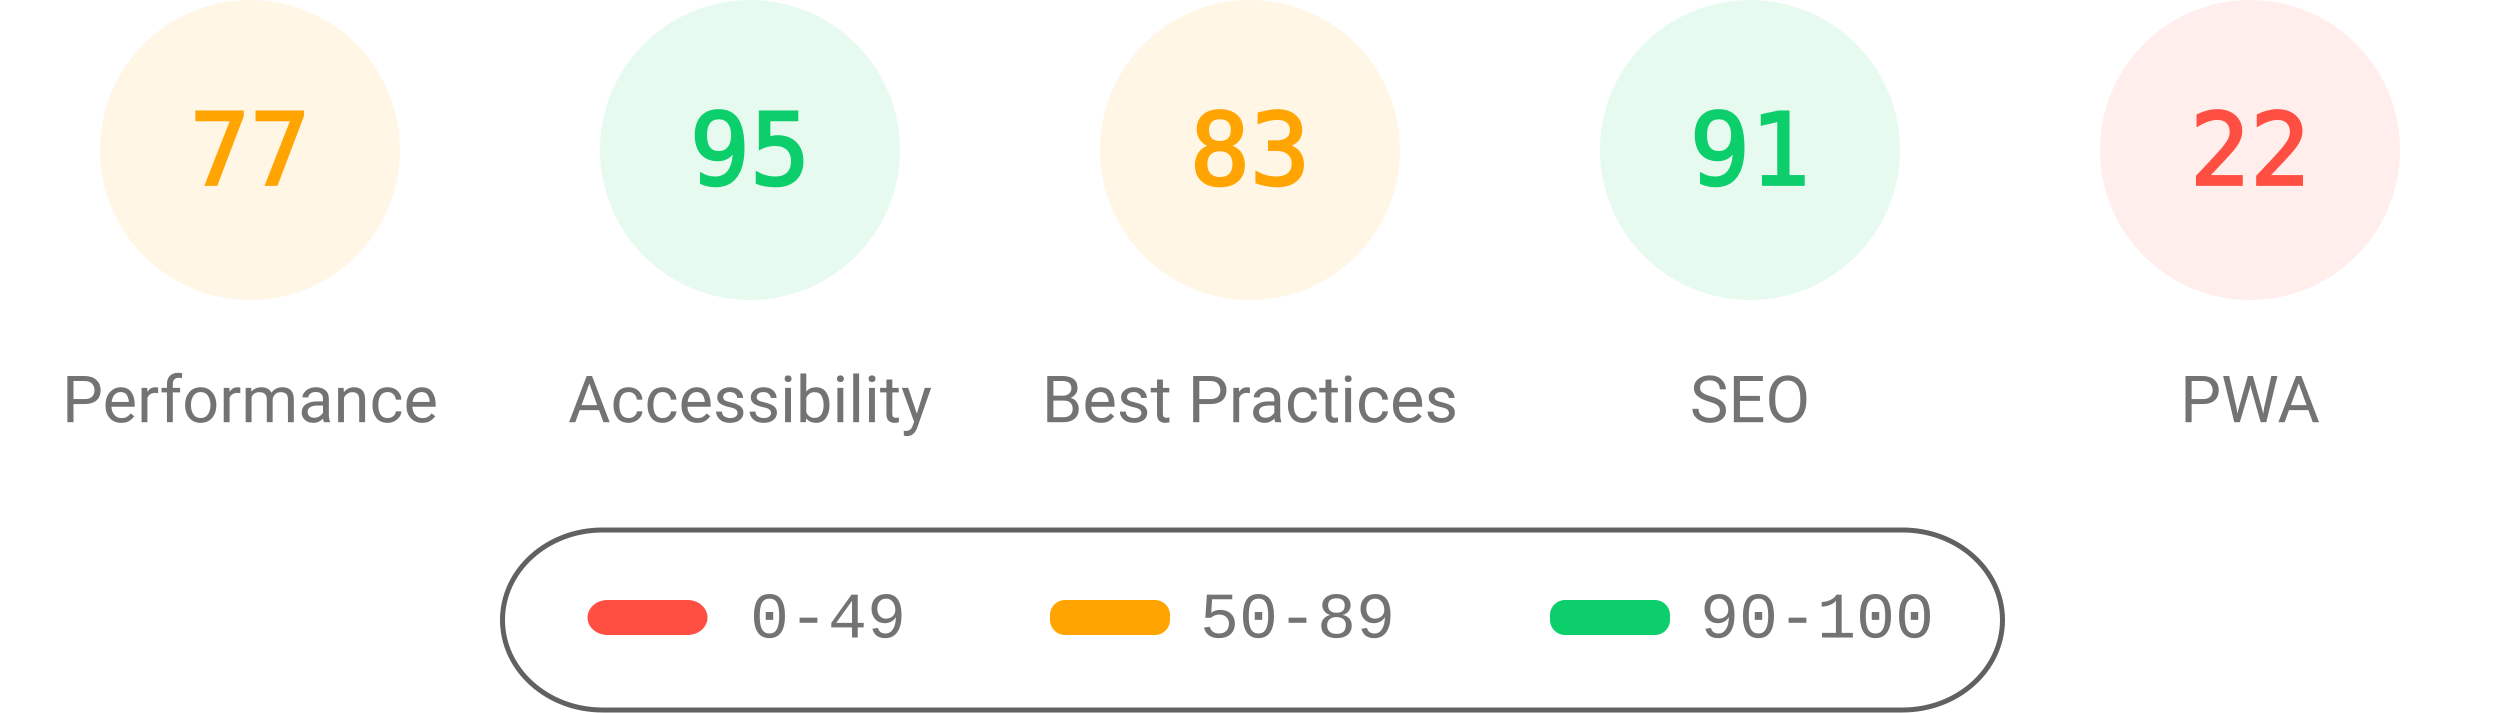
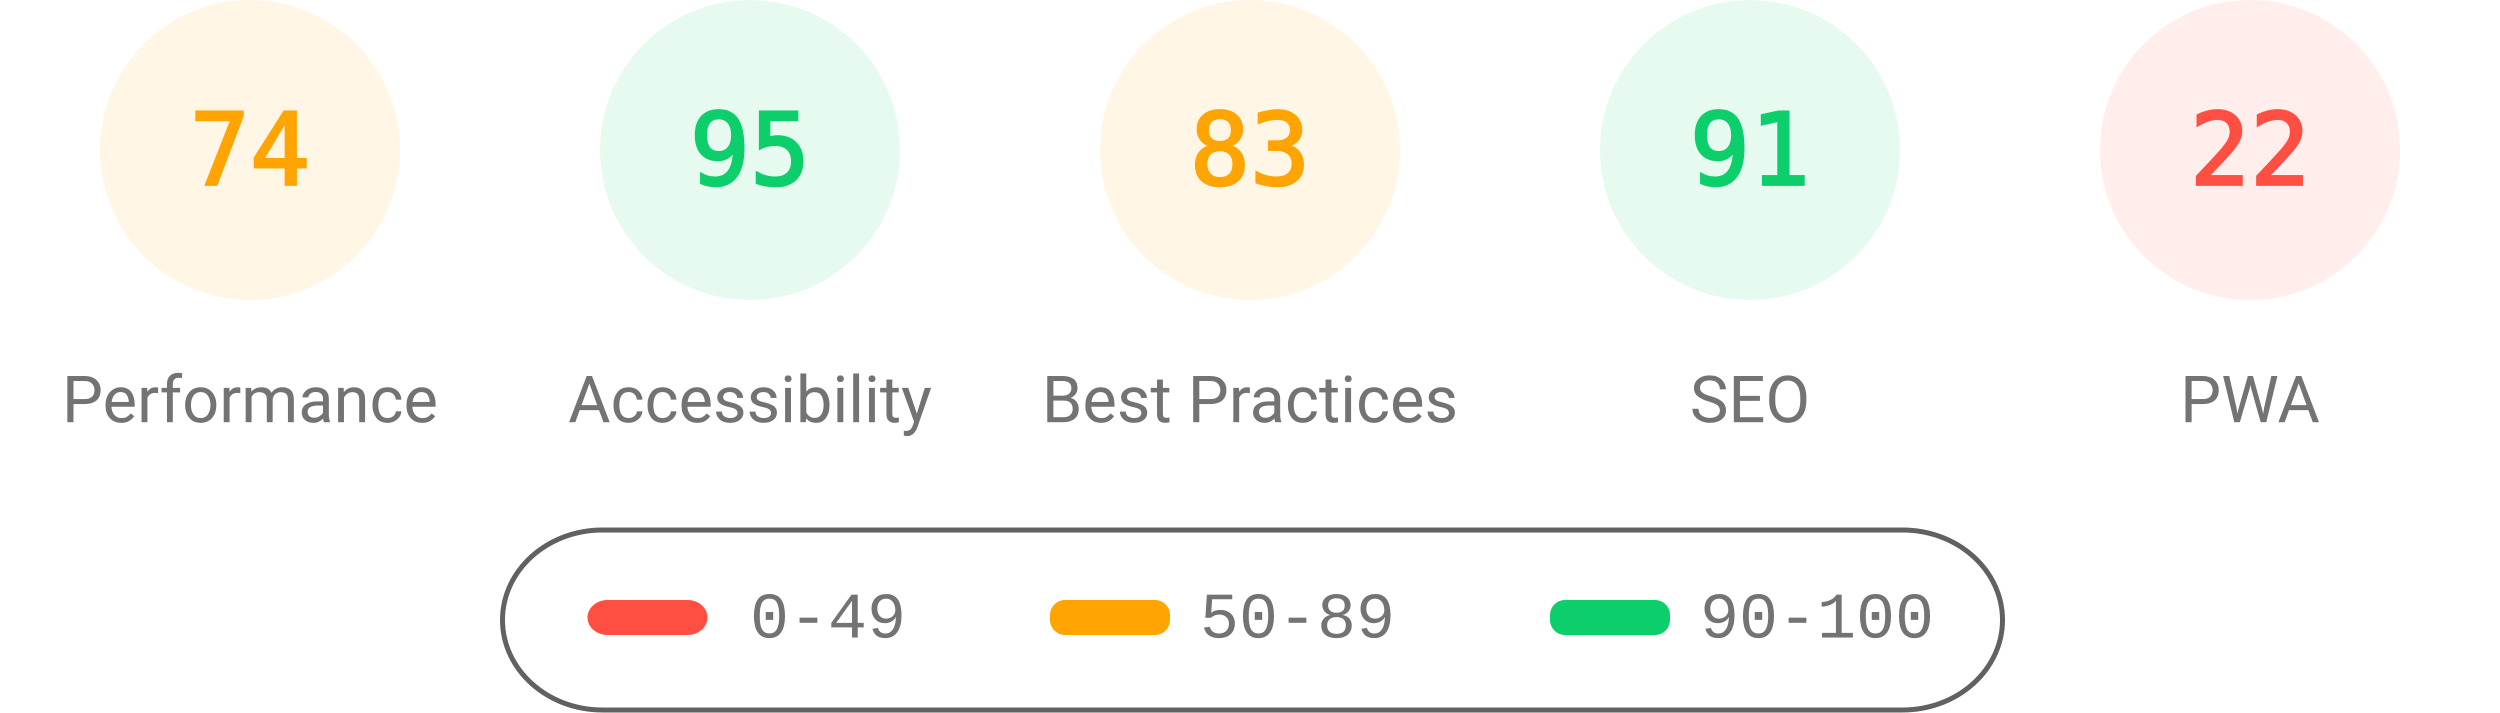
<svg xmlns="http://www.w3.org/2000/svg" fill="none" width="1000" height="285">
  <style>.gauge-base{opacity:.1}.gauge-arc{fill:none;animation-delay:250ms;stroke-linecap:round;transform:rotate(-90deg);transform-origin:100px 60px;animation:load-gauge 1s ease forwards}.guage-text{font-size:40px;font-family:monospace;text-align:center}.guage-red{color:#ff4e42;fill:#ff4e42;stroke:#ff4e42}.guage-orange{color:#ffa400;fill:#ffa400;stroke:#ffa400}.guage-green{color:#0cce6b;fill:#0cce6b;stroke:#0cce6b}.guage-undefined{color:#5c5c5c;fill:#5c5c5c;stroke:#5c5c5c}.guage-title{color:#737373;fill:#737373;stroke:none;font-size:26px;line-height:26px;font-family:Roboto,Halvetica,Arial,sans-serif}@keyframes load-gauge{from{stroke-dasharray:0 352.858}}</style>
  <svg class="guage-div guage-perf guage-orange" viewBox="0 0 200 200" width="200" height="200">
    <circle class="gauge-base" r="56" cx="100" cy="60" stroke-width="8" />
-     <circle class="gauge-arc guage-arc-1" r="56" cx="100" cy="60" stroke-width="8" style="stroke-dasharray:270.931,351.858" />
-     <text class="guage-text" x="100" y="60" alignment-baseline="central" dominant-baseline="central" text-anchor="middle">77</text>
+     <circle class="gauge-arc guage-arc-1" r="56" cx="100" cy="60" stroke-width="8" style="stroke-dasharray:260.375,351.858" />
+     <text class="guage-text" x="100" y="60" alignment-baseline="central" dominant-baseline="central" text-anchor="middle">74</text>
    <text class="guage-title" x="100" y="160" alignment-baseline="central" dominant-baseline="central" text-anchor="middle">Performance</text>
  </svg>
  <svg class="guage-div guage-acc guage-green" viewBox="0 0 200 200" width="200" height="200" x="200">
    <circle class="gauge-base" r="56" cx="100" cy="60" stroke-width="8" />
    <circle class="gauge-arc guage-arc-2" r="56" cx="100" cy="60" stroke-width="8" style="stroke-dasharray:334.265,351.858" />
    <text class="guage-text" x="100" y="60" alignment-baseline="central" dominant-baseline="central" text-anchor="middle">95</text>
    <text class="guage-title" x="100" y="160" alignment-baseline="central" dominant-baseline="central" text-anchor="middle">Accessibility</text>
  </svg>
  <svg class="guage-div guage-best guage-orange" viewBox="0 0 200 200" width="200" height="200" x="400">
    <circle class="gauge-base" r="56" cx="100" cy="60" stroke-width="8" />
    <circle class="gauge-arc guage-arc-3" r="56" cx="100" cy="60" stroke-width="8" style="stroke-dasharray:292.042,351.858" />
    <text class="guage-text" x="100" y="60" alignment-baseline="central" dominant-baseline="central" text-anchor="middle">83</text>
    <text class="guage-title" x="100" y="160" alignment-baseline="central" dominant-baseline="central" text-anchor="middle">Best Practices</text>
  </svg>
  <svg class="guage-div guage-seo guage-green" viewBox="0 0 200 200" width="200" height="200" x="600">
    <circle class="gauge-base" r="56" cx="100" cy="60" stroke-width="8" />
    <circle class="gauge-arc guage-arc-4" r="56" cx="100" cy="60" stroke-width="8" style="stroke-dasharray:320.191,351.858" />
    <text class="guage-text" x="100" y="60" alignment-baseline="central" dominant-baseline="central" text-anchor="middle">91</text>
    <text class="guage-title" x="100" y="160" alignment-baseline="central" dominant-baseline="central" text-anchor="middle">SEO</text>
  </svg>
  <svg class="guage-div guage-pwa guage-red" viewBox="0 0 200 200" width="200" height="200" x="800">
    <circle class="gauge-base" r="56" cx="100" cy="60" stroke-width="8" />
    <circle class="gauge-arc guage-arc-4" r="56" cx="100" cy="60" stroke-width="8" style="stroke-dasharray:77.409,351.858" />
    <text class="guage-text" x="100" y="60" alignment-baseline="central" dominant-baseline="central" text-anchor="middle">22</text>
    <text class="guage-title" x="100" y="160" alignment-baseline="central" dominant-baseline="central" text-anchor="middle">PWA</text>
  </svg>
  <svg width="604" height="76" x="200" y="210">
    <path fill="none" id="canvas_background" d="M-1-1h604v80H-1z" />
    <rect fill-opacity="0" stroke="#616161" stroke-width="2" rx="40" id="svg_2" height="72" width="600" y="2" x="1" fill="#000" />
    <rect stroke="#000" rx="8" id="svg_3" height="14" width="48" y="30" x="35" stroke-opacity="null" stroke-width="0" fill="#ff4e42" />
    <rect stroke="#000" rx="6" id="svg_4" height="14" width="48" y="30" x="220" stroke-opacity="null" stroke-width="0" fill="#ffa400" />
    <rect stroke="#000" rx="6" id="svg_5" height="14" width="48" y="30" x="420" stroke-opacity="null" stroke-width="0" fill="#0cce6b" />
    <text xml:space="preserve" text-anchor="start" font-family="'Courier New', Courier, monospace" font-size="26" id="svg_6" y="45" x="100" stroke-opacity="null" stroke-width="0" stroke="#000" fill="#737373">0-49</text>
    <text xml:space="preserve" text-anchor="start" font-family="'Courier New', Courier, monospace" font-size="26" id="svg_7" y="45" x="280" stroke-opacity="null" stroke-width="0" stroke="#000" fill="#737373">50-89</text>
    <text xml:space="preserve" text-anchor="start" font-family="'Courier New', Courier, monospace" font-size="26" id="svg_8" y="45" x="480" stroke-opacity="null" stroke-width="0" stroke="#000" fill="#737373">90-100</text>
  </svg>
</svg>
